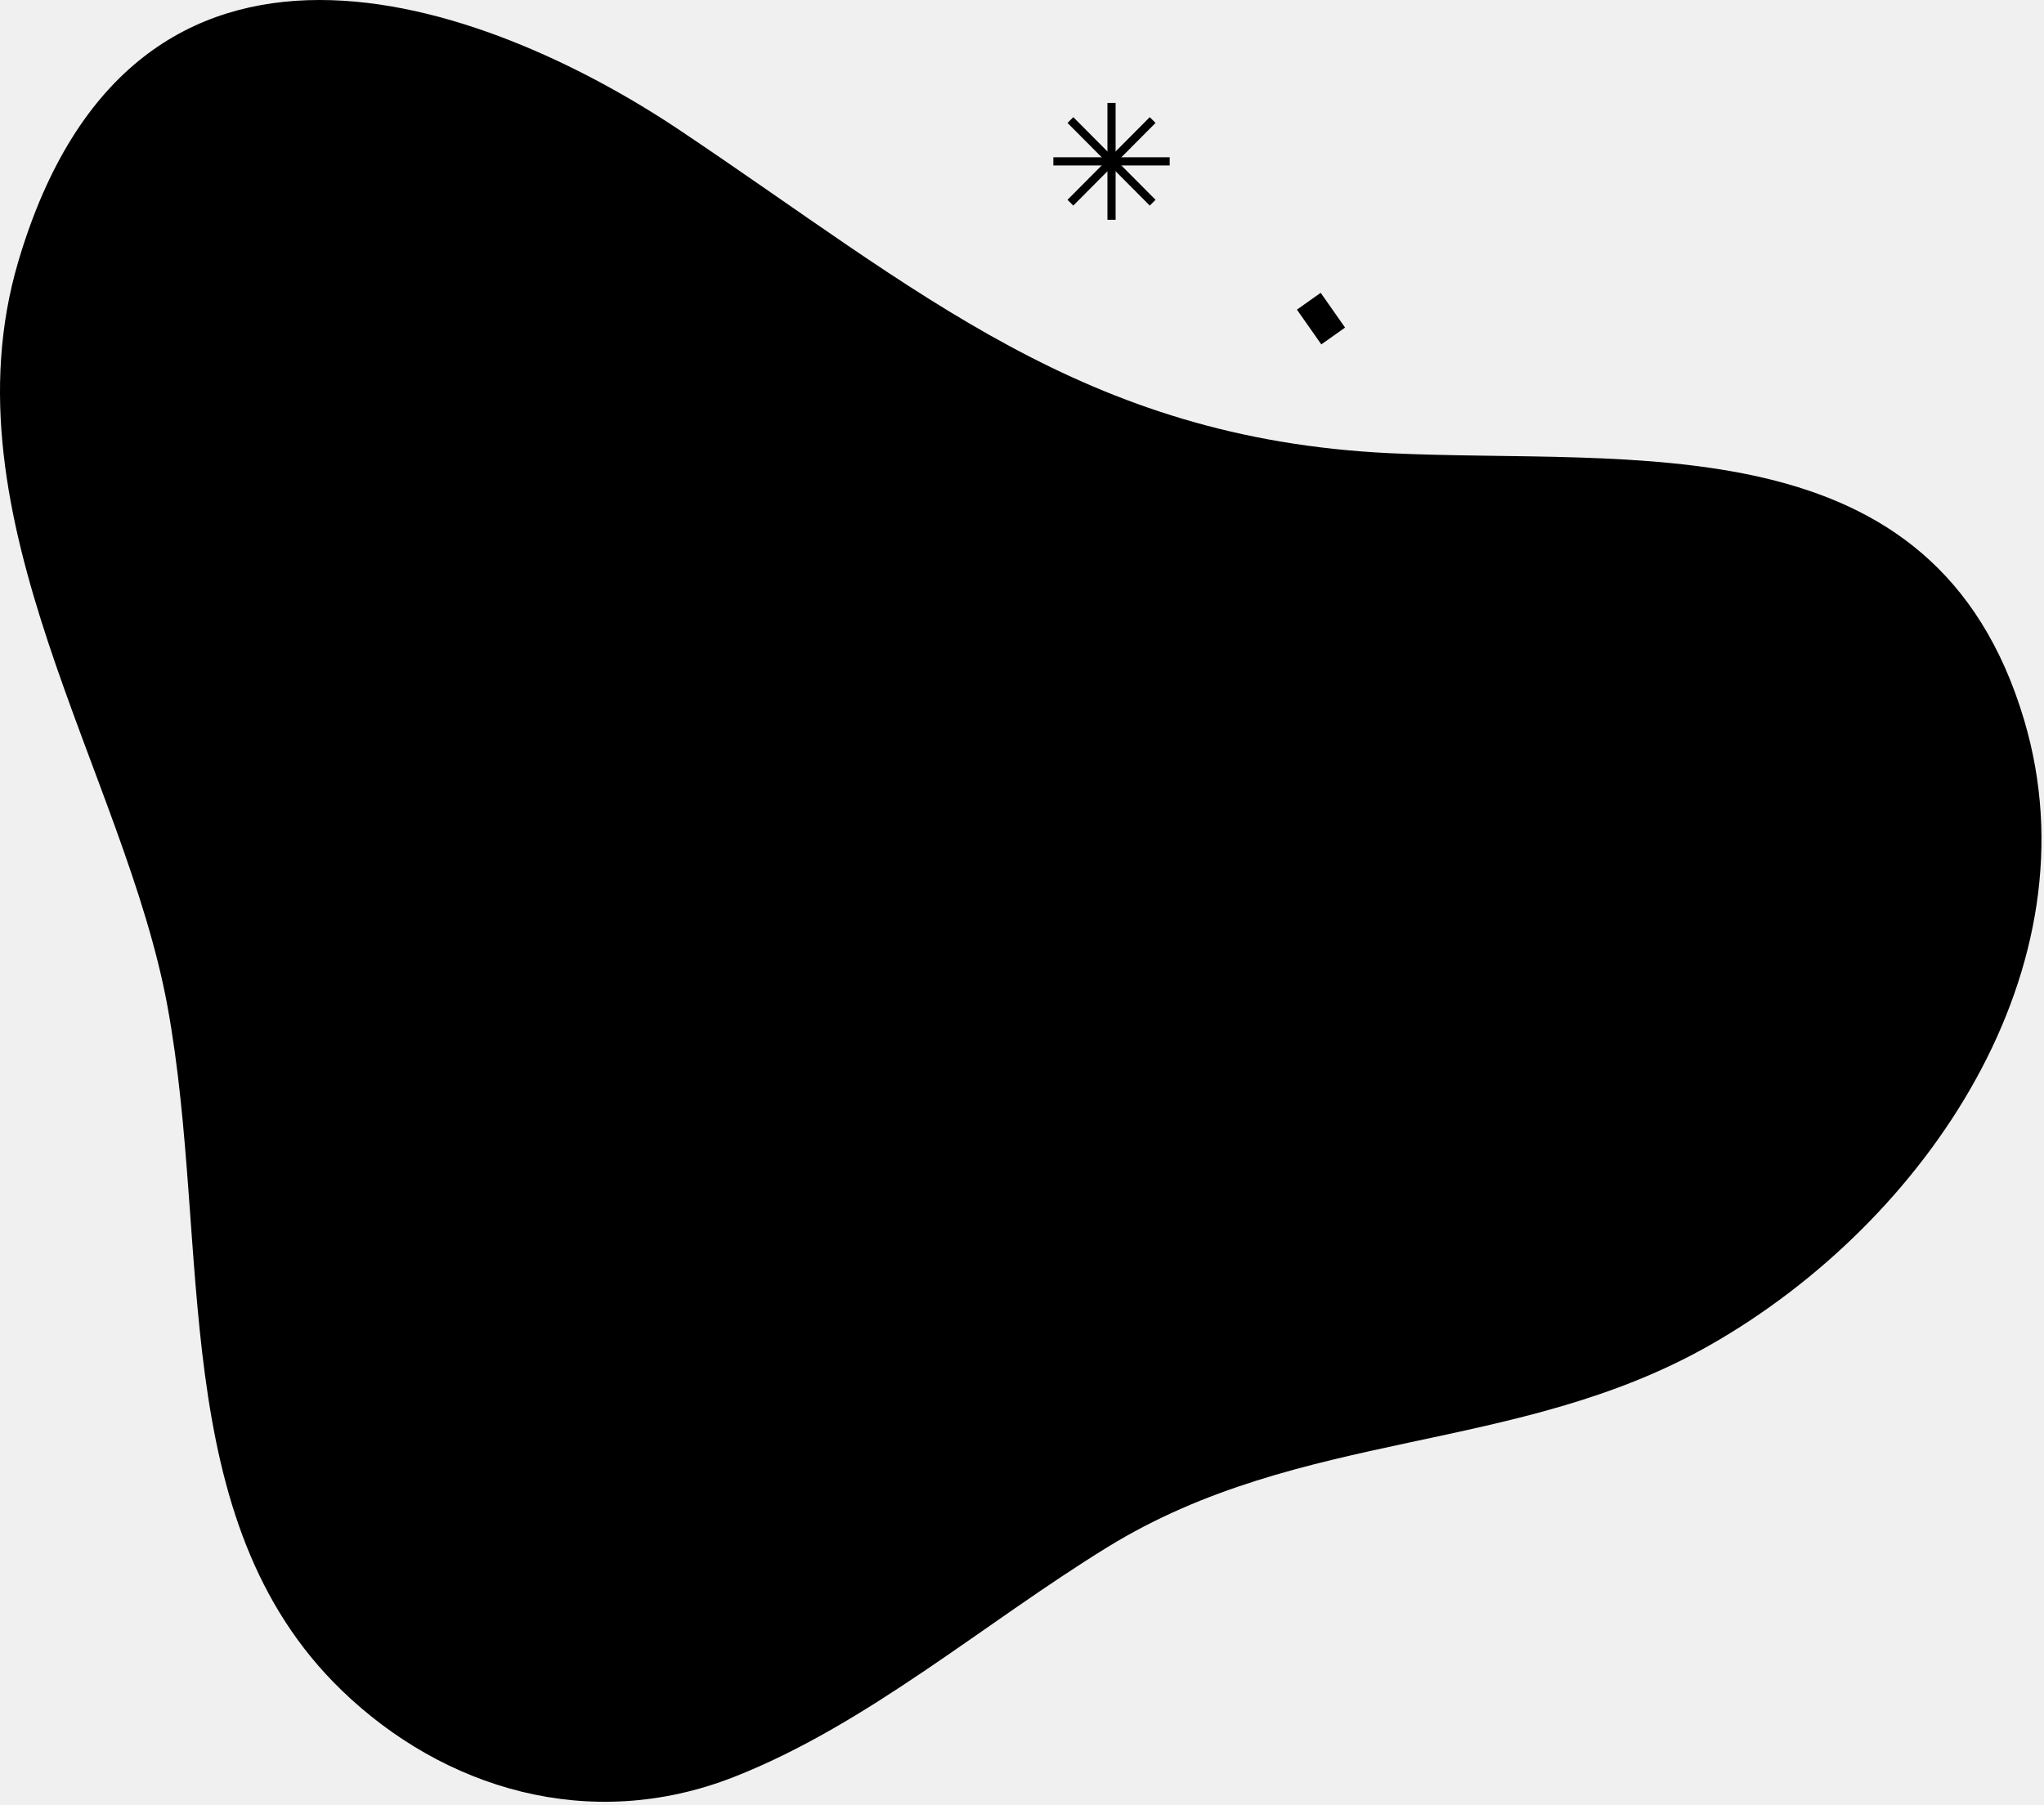
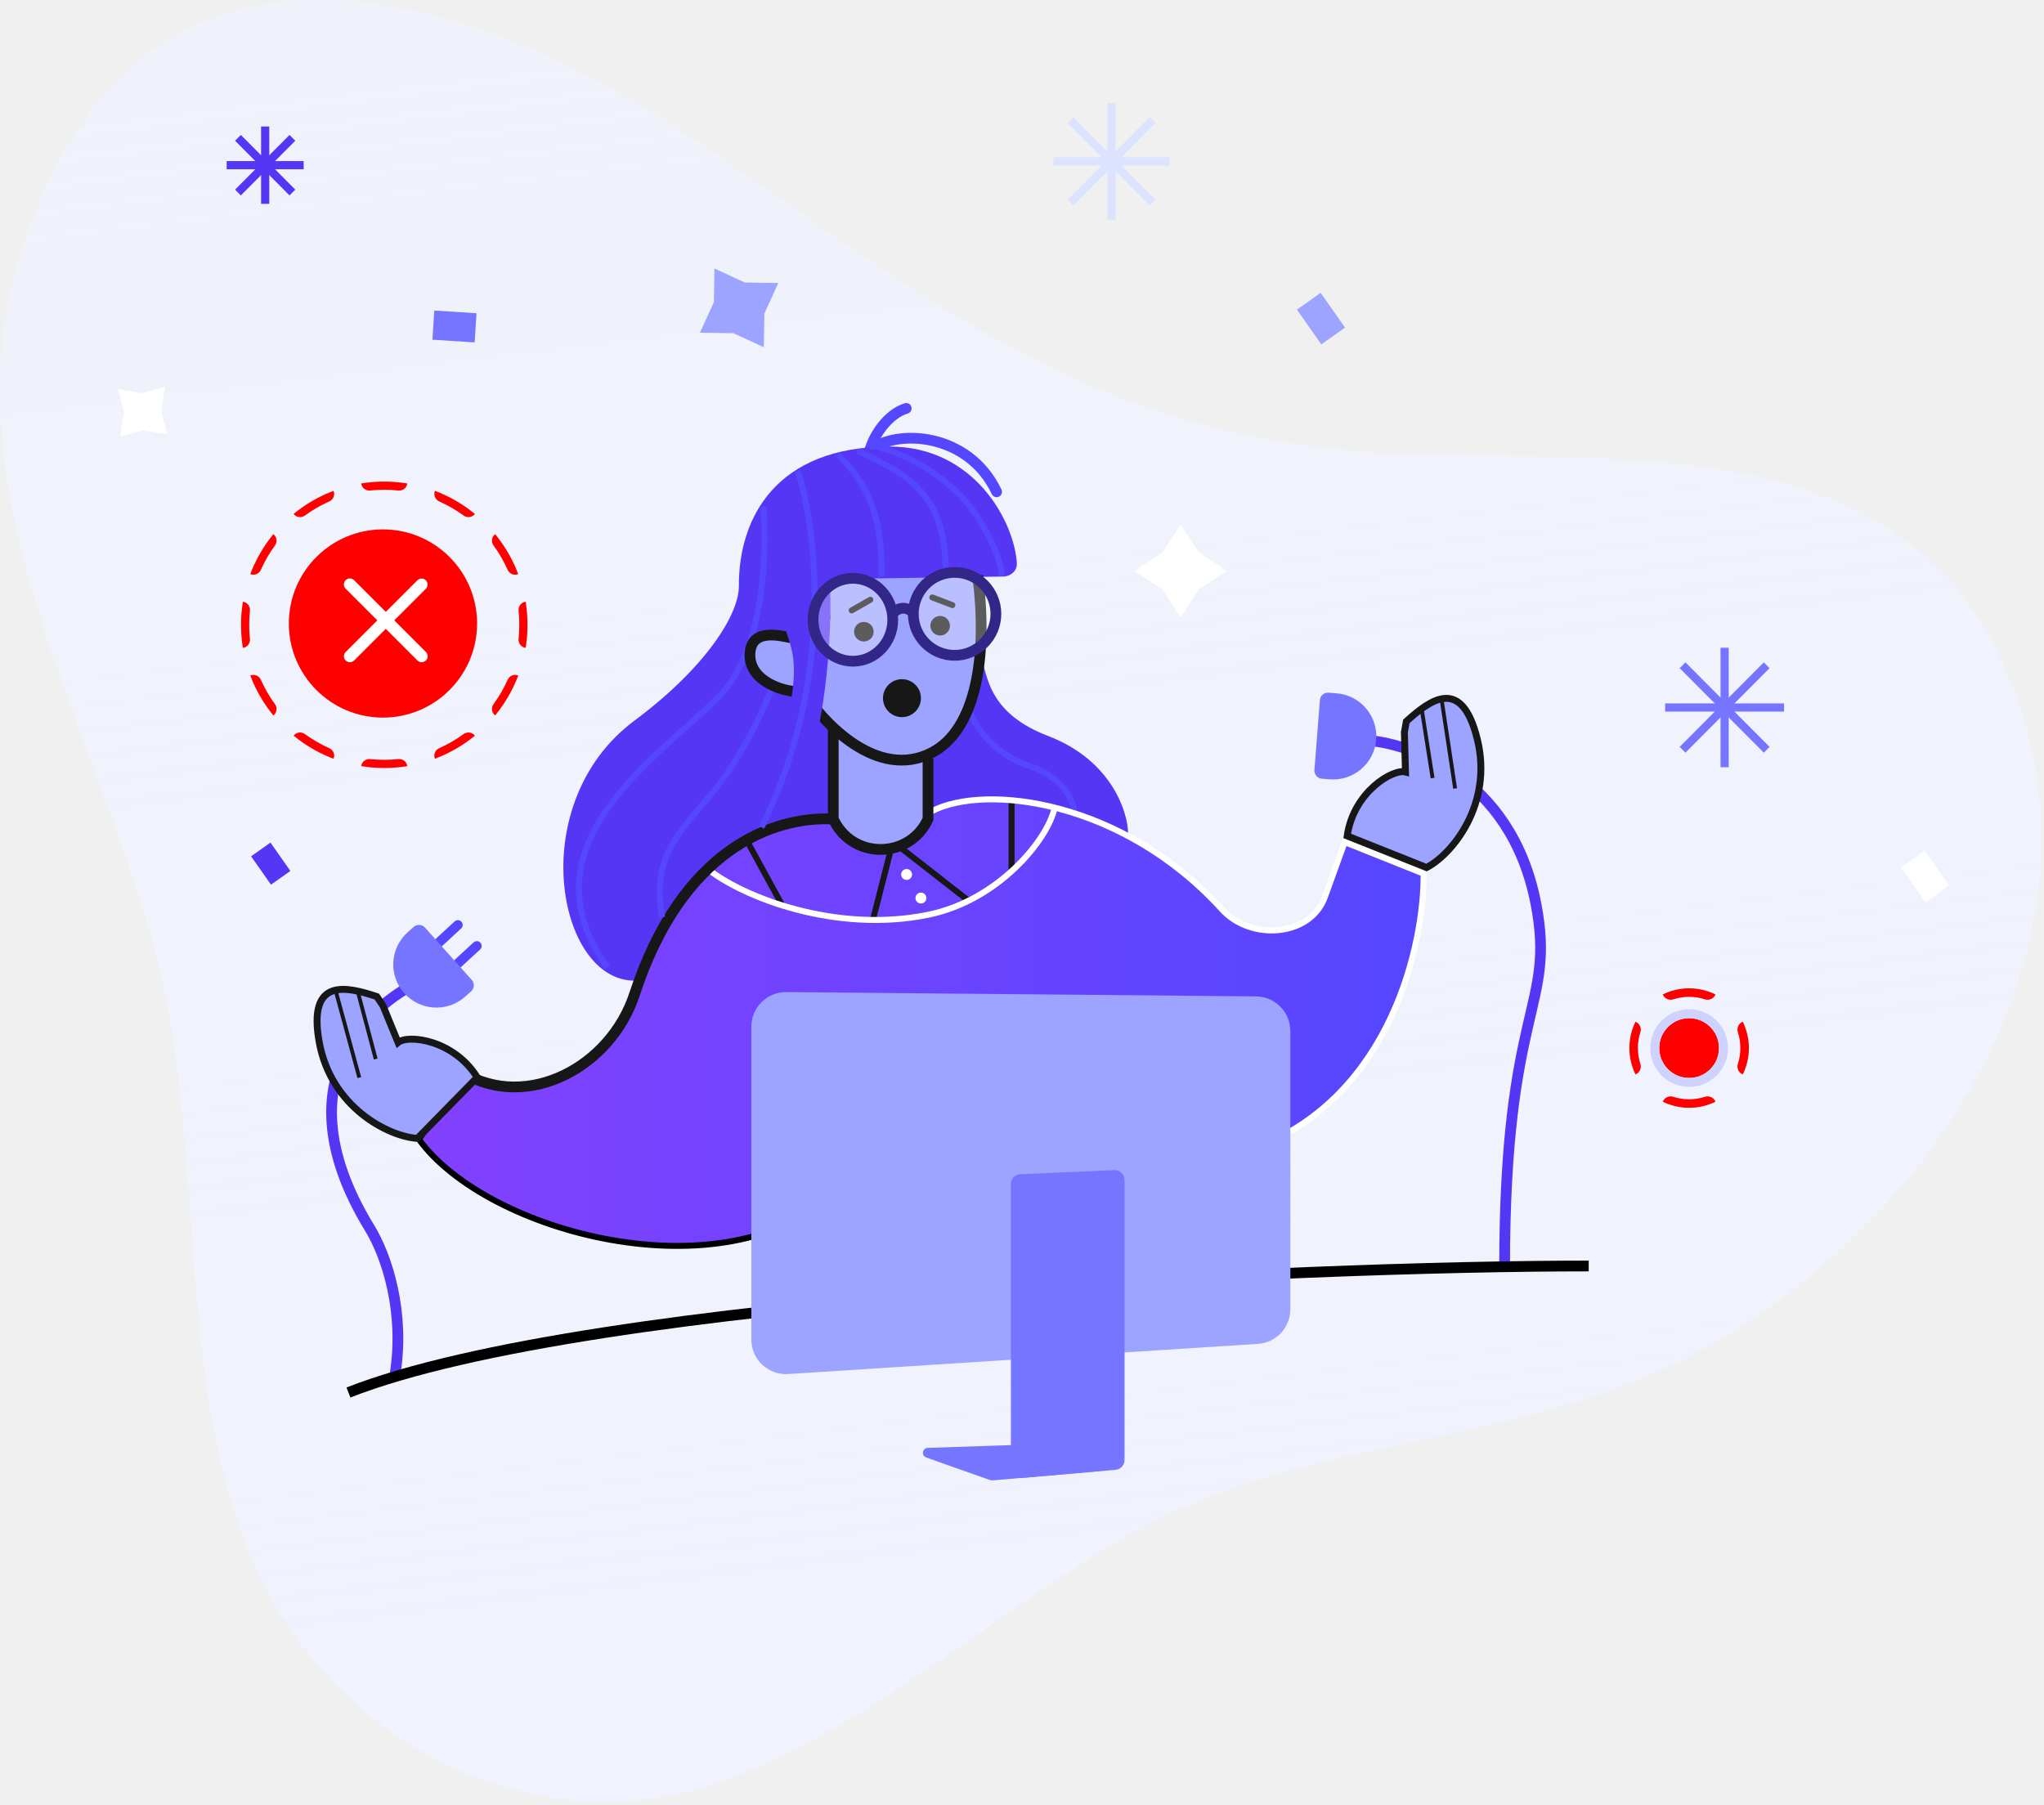
<svg xmlns="http://www.w3.org/2000/svg" fill="none" viewBox="0 0 342 302">
  <g clip-path="url(#a)">
-     <path fill="currentColor" d="M3.05 43.799C22.41-21.866 81.163.047 113.539 21.659c40.264 26.922 67.744 51.694 118.926 54.177 40.948 1.964 91.259-5.702 106.218 44.677 12.27 41.292-16.206 83.865-52.528 104.553-32.334 18.42-68.417 13.866-100.863 33.845-20.788 12.806-40.201 29.7-62.518 38.464-24.154 9.453-48.6 1.921-65.597-14.5-29.506-28.531-21.803-74.188-29.133-114.356C20.965 129.609-9.65 86.821 3.05 43.799Z" />
-     <path fill="currentColor" d="m194.479 92.47 3.06-4.718 3.06 4.717 4.694 3.075-4.694 3.075-3.06 4.718-3.06-4.718-4.694-3.075 4.694-3.075Z" />
-     <path fill="currentColor" d="m119.448 50.556.084-5.63 5.093 2.349 5.603.084-2.338 5.117-.084 5.63-5.093-2.349-5.603-.084 2.338-5.117Z" />
-     <path fill="currentColor" d="m23.728 65.782 3.894-1.002-.66 3.985.997 3.914-3.965-.663-3.895 1.002.66-3.985-.997-3.914 3.966.663Z" />
-     <path fill="currentColor" d="m72.664 51.969 7.067.453-.312 4.877-7.068-.453.313-4.877Z" />
-     <path fill="currentColor" d="m322.048 142.337 4.08 5.817-3.975 2.816-4.08-5.818 3.975-2.815Z" />
-     <path fill="currentColor" d="m45.255 141 3.33 4.747-3.243 2.298-3.33-4.748L45.255 141Z" />
-     <path fill="currentColor" d="m220.975 49 4.08 5.817-3.975 2.815-4.08-5.817L220.975 49Z" />
-     <path fill="currentColor" fill-rule="evenodd" d="M186.663 17.227v19.555h-1.369V17.227h1.369Z" clip-rule="evenodd" />
-     <path fill="currentColor" fill-rule="evenodd" d="M195.712 27.69h-19.467v-1.37h19.467v1.37Z" clip-rule="evenodd" />
-     <path fill="currentColor" fill-rule="evenodd" d="m192.379 34.404-13.763-13.83.966-.971 13.763 13.83-.966.971Z" clip-rule="evenodd" />
-     <path fill="currentColor" fill-rule="evenodd" d="m178.614 33.433 13.764-13.83.966.97-13.764 13.831-.966-.97Z" clip-rule="evenodd" />
-     <path fill="currentColor" fill-rule="evenodd" d="M289.247 108.395v19.995h-1.37v-19.995h1.37Z" clip-rule="evenodd" />
-     <path fill="currentColor" fill-rule="evenodd" d="M298.512 119.08h-19.904v-1.369h19.904v1.369Z" clip-rule="evenodd" />
-     <path fill="currentColor" fill-rule="evenodd" d="m295.116 125.953-14.073-14.141.966-.971 14.073 14.141-.966.971Z" clip-rule="evenodd" />
-     <path fill="currentColor" fill-rule="evenodd" d="m281.043 124.982 14.073-14.141.966.971-14.073 14.141-.966-.971Z" clip-rule="evenodd" />
-     <path fill="currentColor" fill-rule="evenodd" d="M45.054 21.17v12.94h-1.37V21.17h1.37Z" clip-rule="evenodd" />
-     <path fill="currentColor" fill-rule="evenodd" d="M50.81 28.326H37.929v-1.37H50.81v1.37Z" clip-rule="evenodd" />
-     <path fill="currentColor" fill-rule="evenodd" d="m48.44 32.703-9.107-9.152.966-.97 9.107 9.151-.966.971Z" clip-rule="evenodd" />
-     <path fill="currentColor" fill-rule="evenodd" d="m39.333 31.733 9.107-9.152.966.971-9.107 9.152-.966-.97Z" clip-rule="evenodd" />
-     <path stroke="currentColor" stroke-width="1.8" d="M228.138 123.847c7.234.318 24.726 5.882 28.858 27.428 3.339 17.41-5.247 16.933-5.247 60.818" />
-     <path fill="currentColor" d="m79.526 180.726-9.166 9.388c-1.45 2.401 14.988 12.826 19.808 14.337 16.239 5.09 31.935 4.059 35.823 2.522l88.731-17.007 6.431-3.844c2.316-2.168 7.88-8.308 11.605-15.523 3.726-7.214 5.199-19.268 5.47-24.393l-13.083-5.396-3.992 10.423c-.838 1.454-3.726 4.391-8.575 4.509-6.061.148-11.309-6.801-14.709-9.905-3.4-3.105-13.379-9.092-24.393-11.457-8.811-1.893-15.548.197-17.814 1.478-.37 1.774-2.381 5.499-7.466 6.209-5.086.71-7.934-3.006-8.722-4.953-.469-.246-2.957-.354-9.166 1.183-7.762 1.922-13.453 8.796-18.406 15.745-4.952 6.948-3.844 14.414-12.788 22.914-7.155 6.801-16.04 5.347-19.588 3.77Z" />
-     <path stroke="currentColor" stroke-width="1.8" d="M71.33 163.773c-6.072 2.277-25.918 14.867-9.47 41.75 2.896 4.732 5.92 14.163 4.229 24.522" />
-     <path stroke="currentColor" d="M169.254 133.043v12.742M150.779 141.926l11.305 8.822M149.125 141.926l-3.033 11.855" />
-     <path fill="currentColor" d="M175.387 123.168c-9.458-3.622-10.061-9.305-10.991-12.387-.51 1.846-1.726 6.182-2.508 8.765-.783 2.583-4.697 5.642-6.556 6.849v9.491c1.207-.489 3.973-1.526 5.382-1.761 1.761-.294 4.614-1.227 11.656 0 5.922 1.032 13.4 4.317 16.376 5.345 0-3.378-2.627-12.192-13.359-16.302Z" />
-     <path fill="currentColor" d="M139.574 137.453v-15.098c1.446 1.273 5.171 3.992 8.503 4.686s6.305-.289 7.375-.868v10.759c-.231 1.215-1.839 3.974-6.42 5.293-4.582 1.319-8.214-2.632-9.458-4.772Z" />
-     <path stroke="currentColor" d="m125.215 141.135 5.712 10.441" />
-     <path stroke="currentColor" d="M161.93 118.52c1.045 2.538 3.8 7.542 10.45 9.704 4.777 1.552 7.301 5.398 7.301 7.445" />
-     <path stroke="currentColor" d="M118.139 145.203c6.074 4.972 21.807 11.059 37.247 7.858 11.618-2.409 19.897-12.441 21.078-17.904" />
-     <path fill="currentColor" d="M155.822 125.996c9.037-4.583 8.284-24.06 6.778-33.226l-4.519-4.582-15.813 1.145-10.166 8.02v9.166c-1.883-.382-6.623-1.455-6.623 3.128s6.246 6.419 8.882 6.037c3.388 5.347 12.425 14.894 21.461 10.312Z" />
-     <circle cx="1.638" cy="1.638" r="1.638" fill="currentColor" transform="matrix(-1 0 0 1 158.943 103.074)" />
-     <path stroke="currentColor" stroke-linecap="round" d="m155.99 99.975 3.361 1.281M145.627 100.366l-3.126 1.779" />
-     <circle cx="1.638" cy="1.638" r="1.638" fill="currentColor" transform="matrix(-1 0 0 1 146.176 104.074)" />
-     <path stroke="currentColor" stroke-width="1.8" d="m138.883 102.689-12.461 1.092M149.525 102.506c.485-.545 1.819-1.309 3.275 0" />
-     <path fill="currentColor" d="M151.408 67.471a.896.896 0 0 1 .506 1.718l-.506-1.718Zm.506 1.718c-1.306.385-2.577 1.405-3.612 2.726-1.03 1.316-1.746 2.83-2.004 4.06l-1.752-.368c.322-1.541 1.177-3.302 2.347-4.796 1.165-1.489 2.724-2.813 4.515-3.34l.506 1.718Z" />
-     <path stroke="currentColor" stroke-linecap="round" stroke-width="1.791" d="M145.502 75.328c4.614-3.574 16.526-2.978 21.254 6.978" />
-     <path fill="currentColor" d="M148.869 74.728c14.085 0 20.814 12.451 21.27 19.508.083 1.29-1.028 2.228-2.32 2.247l-5.098.074-5.098.074-1.465.021-.376.006-1.841.026-5.035.074-5.035.073-6.065.468c1.416 4.682-1.278 9.19-5.807 9.064-2.359-.681-6.825-.597-5.818 5.19.452 2.601 3.617 4.98 5.818 4.037h2.475l4.788 6.763v14.864c-2.992.033-10.683.921-16.758 5.287-12.555 9.021-14.146 21.603-16.347 21.603-12.99 0-18.493-29.754 0-43.517 11.902-8.859 17.609-17.853 17.471-22.684 0-11.162 6.135-23.177 25.241-23.178Z" />
-     <path fill="currentColor" d="M144.038 75.16a.5.5 0 0 0-.417.91l.417-.91Zm13.734 21.115v.5h1v-.5h-1ZM143.621 76.07c4.591 2.105 8.101 4.011 10.483 6.94 2.366 2.91 3.668 6.895 3.668 13.265h1c0-6.507-1.331-10.747-3.892-13.896-2.544-3.128-6.255-5.114-10.842-7.218l-.417.909ZM145.968 74.22a.5.5 0 0 0-.065.998l.065-.998Zm14.774 8.747-.358.35.358-.35Zm6.331 12.95.032.498.998-.064-.032-.5-.998.065Zm-21.17-20.7c1.602.106 4.091.965 6.775 2.405 2.67 1.433 5.474 3.41 7.706 5.695l.715-.7c-2.315-2.37-5.206-4.404-7.948-5.876-2.728-1.464-5.368-2.402-7.183-2.521l-.065.998Zm14.481 8.1c1.744 1.785 3.38 4.271 4.603 6.665 1.231 2.41 2.003 4.647 2.086 5.934l.998-.064c-.097-1.5-.95-3.89-2.194-6.325-1.252-2.451-2.942-5.03-4.778-6.91l-.715.7Z" />
-     <path stroke="currentColor" d="M155.873 135.768c8.977-4.708 32.028-1.838 48.6 16.427 4.794 5.285 14.781 4.614 17.207-2.097l3.316-9.174 13.202 5.28c.098 11.657-5.358 37.144-27.968 45.84" />
-     <path fill="currentColor" stroke="currentColor" stroke-width="1.16" d="M247.196 123.764c2.625 10.782-4.192 19.181-8.505 21.413l-13.28-5.293c1.058-7.379 7.669-11.271 9.753-10.697l-.182-6.648.326-1.818c3.916-3.53 9.263-7.739 11.888 3.043Z" />
-     <path stroke="currentColor" stroke-width=".644" d="m237.937 119.023 1.763 11.182M241.23 117.196l2.24 14.747" />
-     <path stroke="currentColor" stroke-width="1.8" d="M139.193 137.046c-9.809-.405-25.065 5.009-33.023 29.325-3.964 12.112-17.833 19.644-28.782 13.122" />
-     <path stroke="currentColor" d="M139.855 199.488c-18.705 17.429-58.392 6.849-69.77-8.833l7.396-10.426" />
-     <path fill="currentColor" stroke="currentColor" stroke-width="1.16" d="M53.404 174.354c1.959 10.923 11.59 15.849 16.437 16.146l10.006-10.211c-3.95-6.321-11.571-7.207-13.245-5.839l-2.522-6.154-1.033-1.531c-5.009-1.645-11.601-3.333-9.643 7.589Z" />
-     <path stroke="currentColor" stroke-width=".644" d="m59.956 166.275 2.909 10.94M56.206 165.936l3.914 14.392" />
-     <circle cx="151.693" cy="146.336" r=".912" fill="currentColor" />
-     <circle cx="154.088" cy="150.281" r=".912" fill="currentColor" />
-     <path stroke="currentColor" stroke-width="1.8" d="M155.275 126.912v10.159c-3.02 6.574-12.271 6.821-15.638.417l-.219-.417v-15.426" />
-     <path stroke="currentColor" d="M127.702 84.774c.681 7.264.204 23.732-7.151 31.495-9.193 9.704-34.055 24.694-18.903 45.633M129.052 115.392c-1.397 3.633-5.45 12.324-10.48 18.025-6.288 7.127-9.349 11.156-7.793 20.08M140.211 76.023c2.577 2.926 7.611 7.196 7.277 20.486" />
-     <path stroke="currentColor" stroke-width="1.8" d="M132.306 106.722c-1.882-.382-6.827-1.656-6.827 2.927 0 4.582 6.246 6.419 8.882 6.037 3.388 5.347 12.425 14.894 21.461 10.311 7.57-3.838 9.477-16.348 7.762-29.672" />
-     <path fill="currentColor" d="M133.331 130.724c4.444-3.86 6.23-25.735 5.436-34.096-1.549-2.323-9.947-.499-8.314 5.591 1.632 6.089 3.681 7.221 1.305 18.158-.529 5.146-2.871 14.207 1.573 10.347Z" />
-     <path stroke="currentColor" d="M133.459 78.777c3.186 9.721 6.272 34.791-6.041 59.677" />
-     <path stroke="currentColor" stroke-width="1.8" d="M58.305 233.024c40.425-15.889 159.815-21.17 207.516-21.17" />
-     <path fill="currentColor" d="M125.712 171.808a5.792 5.792 0 0 1 5.846-5.792l78.601.721a5.793 5.793 0 0 1 5.74 5.793v46.577a5.793 5.793 0 0 1-5.422 5.781l-78.601 5.049a5.794 5.794 0 0 1-6.164-5.782v-52.347Z" />
-     <path fill="currentColor" d="M154.974 243.901c-.862-.305-.666-1.576.248-1.607l19.794-.669c.213-.007.425.027.625.1l7.916 2.895c.831.304.67 1.525-.212 1.602l-17.116 1.503c-.236.02-.474-.01-.697-.089l-10.558-3.735Z" />
-     <path fill="currentColor" d="M169.141 198.151c0-.886.697-1.615 1.583-1.654l15.707-.683a1.655 1.655 0 0 1 1.727 1.653v46.852c0 .859-.657 1.575-1.512 1.649l-15.707 1.367a1.655 1.655 0 0 1-1.798-1.649v-47.535Z" />
-     <path fill="currentColor" fill-opacity=".3" stroke="currentColor" stroke-width="1.8" d="M166.631 102.724c0 3.835-3.096 6.939-6.909 6.939-3.812 0-6.908-3.104-6.908-6.939 0-3.836 3.096-6.94 6.908-6.94 3.813 0 6.909 3.104 6.909 6.94ZM149.377 103.712c0 3.862-3.017 6.939-6.673 6.939s-6.672-3.077-6.672-6.939 3.016-6.939 6.672-6.939c3.656 0 6.673 3.077 6.673 6.939Z" />
-     <circle cx="150.914" cy="116.832" r="3.174" fill="currentColor" />
-     <rect width="1.61" height="7.246" x="76.659" y="153.65" fill="currentColor" rx=".805" transform="rotate(47.356 76.66 153.65)" />
-     <rect width="1.61" height="7.246" x="79.833" y="157.161" fill="currentColor" rx=".805" transform="rotate(47.356 79.833 157.161)" />
-     <path fill="currentColor" d="M69.209 155.118a1.348 1.348 0 0 1 1.901.107l7.826 8.761a1.347 1.347 0 0 1-.107 1.902l-.998.891a7.22 7.22 0 0 1-9.62-10.77l.998-.891ZM221.166 130.31a1.347 1.347 0 0 1-1.238-1.448l.917-11.71a1.347 1.347 0 0 1 1.448-1.238l1.333.105a7.22 7.22 0 1 1-1.127 14.396l-1.333-.105Z" />
-     <path fill="currentColor" fill-rule="evenodd" d="M88.05 107.741a24.078 24.078 0 0 0 .21-3.186 24.247 24.247 0 0 0-.31-3.863 1.37 1.37 0 0 0-1.182 1.499 22.869 22.869 0 0 1 0 4.728 1.37 1.37 0 0 0 1.182 1.5c.037-.225.07-.451.1-.678Zm-1.335 5.298a1.37 1.37 0 0 0-1.773.709 22.56 22.56 0 0 1-2.365 4.088 1.37 1.37 0 0 0 .27 1.89 22.258 22.258 0 0 0 .837-1.084 23.926 23.926 0 0 0 3.03-5.603Zm-7.25 10.069a1.37 1.37 0 0 0-1.89-.271 22.618 22.618 0 0 1-4.088 2.366 1.369 1.369 0 0 0-.71 1.772 23.408 23.408 0 0 0 1.267-.522 23.887 23.887 0 0 0 5.421-3.345Zm-11.308 5.102a1.37 1.37 0 0 0-1.499-1.182 22.786 22.786 0 0 1-4.728 0 1.37 1.37 0 0 0-1.5 1.182 25.053 25.053 0 0 0 1.358.18 24.121 24.121 0 0 0 6.37-.18Zm-12.347-1.235a1.369 1.369 0 0 0-.709-1.772 22.62 22.62 0 0 1-4.089-2.366 1.37 1.37 0 0 0-1.89.271 27.208 27.208 0 0 0 1.084.837 23.887 23.887 0 0 0 5.604 3.03Zm-10.07-7.249a1.37 1.37 0 0 0 .27-1.89 22.554 22.554 0 0 1-2.365-4.088 1.37 1.37 0 0 0-1.772-.709 24.071 24.071 0 0 0 .522 1.266 23.926 23.926 0 0 0 3.346 5.421Zm-5.102-11.307a1.37 1.37 0 0 0 1.181-1.5 22.854 22.854 0 0 1 0-4.728 1.37 1.37 0 0 0-1.181-1.499 23.57 23.57 0 0 0-.18 1.357 24.247 24.247 0 0 0 .18 6.37Zm1.235-12.348a1.37 1.37 0 0 0 1.772-.708 22.567 22.567 0 0 1 2.366-4.09 1.37 1.37 0 0 0-.27-1.889 23.958 23.958 0 0 0-3.868 6.687Zm7.25-10.068a1.37 1.37 0 0 0 1.89.27 22.575 22.575 0 0 1 4.088-2.365 1.37 1.37 0 0 0 .709-1.773 23.401 23.401 0 0 0-1.266.522 23.943 23.943 0 0 0-5.421 3.346ZM60.43 80.9a1.37 1.37 0 0 0 1.499 1.182 22.87 22.87 0 0 1 4.728 0 1.37 1.37 0 0 0 1.5-1.182 23.604 23.604 0 0 0-1.358-.18 24.262 24.262 0 0 0-6.37.18Zm12.347 1.235a1.37 1.37 0 0 0 .709 1.773c1.45.646 2.819 1.44 4.089 2.365a1.37 1.37 0 0 0 1.89-.27 24.721 24.721 0 0 0-1.085-.837 23.943 23.943 0 0 0-5.603-3.03Zm10.069 7.25a1.37 1.37 0 0 0-.27 1.889c.924 1.27 1.719 2.64 2.365 4.089a1.37 1.37 0 0 0 1.773.708 23.725 23.725 0 0 0-.522-1.266 23.942 23.942 0 0 0-3.346-5.42Z" clip-rule="evenodd" />
-     <path fill="currentColor" d="M79.826 104.339c0 8.697-7.051 15.748-15.75 15.748-8.697 0-15.748-7.051-15.748-15.748 0-8.698 7.05-15.748 15.749-15.748 8.698 0 15.75 7.05 15.75 15.748Z" />
-     <path fill="currentColor" d="M57.83 97.092a1.002 1.002 0 0 1 1.416 0l5.303 5.303 5.303-5.303a1.002 1.002 0 0 1 1.416 1.417l-5.302 5.303 5.303 5.302a1.002 1.002 0 0 1-1.417 1.417l-5.303-5.303-5.303 5.303a1.002 1.002 0 0 1-1.417-1.417l5.303-5.302-5.303-5.303a1.002 1.002 0 0 1 0-1.417Z" />
-     <path fill="currentColor" fill-rule="evenodd" d="M291.891 179.149a10.002 10.002 0 0 0 .732-3.763 10 10 0 0 0-1.025-4.414 1.428 1.428 0 0 0-.821 1.765c.27.832.417 1.722.417 2.649 0 .928-.147 1.818-.417 2.65a1.428 1.428 0 0 0 .821 1.765c.105-.213.203-.431.293-.652Zm-4.854 5.212a1.429 1.429 0 0 0-1.764-.821 8.548 8.548 0 0 1-2.65.417 8.539 8.539 0 0 1-2.65-.417 1.43 1.43 0 0 0-1.765.821 9.834 9.834 0 0 0 1.324.538 9.991 9.991 0 0 0 3.091.487 10 10 0 0 0 4.414-1.025Zm-13.389-4.56a1.429 1.429 0 0 0 .82-1.765 8.568 8.568 0 0 1-.417-2.65c0-.927.147-1.817.417-2.649a1.429 1.429 0 0 0-.82-1.765 9.533 9.533 0 0 0-.538 1.323 10 10 0 0 0-.487 3.091 10.002 10.002 0 0 0 1.025 4.415Zm4.56-13.389a1.43 1.43 0 0 0 1.765.821 8.539 8.539 0 0 1 2.65-.417c.927 0 1.817.146 2.65.417a1.429 1.429 0 0 0 1.764-.821 10.045 10.045 0 0 0-1.323-.538 10 10 0 0 0-3.091-.487 9.991 9.991 0 0 0-4.415 1.025Z" clip-rule="evenodd" />
-     <path fill="currentColor" d="M287.623 175.387a5 5 0 1 1-10 0 5 5 0 0 1 10 0Z" />
-     <path fill="currentColor" fill-rule="evenodd" d="M289.123 175.387a6.5 6.5 0 1 1-13 0 6.5 6.5 0 0 1 13 0Zm-6.5 5a5 5 0 1 0 0-10 5 5 0 0 0 0 10Z" clip-rule="evenodd" />
+     <path fill="url(#b)" d="M3.05 43.799C22.41-21.866 81.163.047 113.539 21.659c40.264 26.922 67.744 51.694 118.926 54.177 40.948 1.964 91.259-5.702 106.218 44.677 12.27 41.292-16.206 83.865-52.528 104.553-32.334 18.42-68.417 13.866-100.863 33.845-20.788 12.806-40.201 29.7-62.518 38.464-24.154 9.453-48.6 1.921-65.597-14.5-29.506-28.531-21.803-74.188-29.133-114.356C20.965 129.609-9.65 86.821 3.05 43.799Z" />
+     <path fill="#fff" d="m194.479 92.47 3.06-4.718 3.06 4.717 4.694 3.075-4.694 3.075-3.06 4.718-3.06-4.718-4.694-3.075 4.694-3.075Z" />
+     <path fill="#9CA4FF" d="m119.448 50.556.084-5.63 5.093 2.349 5.603.084-2.338 5.117-.084 5.63-5.093-2.349-5.603-.084 2.338-5.117Z" />
+     <path fill="#fff" d="m23.728 65.782 3.894-1.002-.66 3.985.997 3.914-3.965-.663-3.895 1.002.66-3.985-.997-3.914 3.966.663Z" />
+     <path fill="#7675FF" d="m72.664 51.969 7.067.453-.312 4.877-7.068-.453.313-4.877Z" />
+     <path fill="#fff" d="m322.048 142.337 4.08 5.817-3.975 2.816-4.08-5.818 3.975-2.815Z" />
+     <path fill="#5536F5" d="m45.255 141 3.33 4.747-3.243 2.298-3.33-4.748L45.255 141Z" />
+     <path fill="#9CA4FF" d="m220.975 49 4.08 5.817-3.975 2.815-4.08-5.817L220.975 49Z" />
+     <path fill="#DDE2FF" fill-rule="evenodd" d="M186.663 17.227v19.555h-1.369V17.227h1.369Z" clip-rule="evenodd" />
+     <path fill="#DDE2FF" fill-rule="evenodd" d="M195.712 27.69h-19.467v-1.37h19.467v1.37Z" clip-rule="evenodd" />
+     <path fill="#DDE2FF" fill-rule="evenodd" d="m192.379 34.404-13.763-13.83.966-.971 13.763 13.83-.966.971Z" clip-rule="evenodd" />
+     <path fill="#DDE2FF" fill-rule="evenodd" d="m178.614 33.433 13.764-13.83.966.97-13.764 13.831-.966-.97Z" clip-rule="evenodd" />
+     <path fill="#7675FF" fill-rule="evenodd" d="M289.247 108.395v19.995h-1.37v-19.995h1.37Z" clip-rule="evenodd" />
+     <path fill="#7675FF" fill-rule="evenodd" d="M298.512 119.08h-19.904v-1.369h19.904v1.369Z" clip-rule="evenodd" />
+     <path fill="#7675FF" fill-rule="evenodd" d="m295.116 125.953-14.073-14.141.966-.971 14.073 14.141-.966.971Z" clip-rule="evenodd" />
+     <path fill="#7675FF" fill-rule="evenodd" d="m281.043 124.982 14.073-14.141.966.971-14.073 14.141-.966-.971Z" clip-rule="evenodd" />
+     <path fill="#5536F5" fill-rule="evenodd" d="M45.054 21.17v12.94h-1.37V21.17h1.37Z" clip-rule="evenodd" />
+     <path fill="#5536F5" fill-rule="evenodd" d="M50.81 28.326H37.929v-1.37H50.81v1.37Z" clip-rule="evenodd" />
+     <path fill="#5536F5" fill-rule="evenodd" d="m48.44 32.703-9.107-9.152.966-.97 9.107 9.151-.966.971Z" clip-rule="evenodd" />
+     <path fill="#5536F5" fill-rule="evenodd" d="m39.333 31.733 9.107-9.152.966.971-9.107 9.152-.966-.97Z" clip-rule="evenodd" />
+     <path stroke="#5536F5" stroke-width="1.8" d="M228.138 123.847c7.234.318 24.726 5.882 28.858 27.428 3.339 17.41-5.247 16.933-5.247 60.818" />
+     <path fill="url(#c)" d="m79.526 180.726-9.166 9.388c-1.45 2.401 14.988 12.826 19.808 14.337 16.239 5.09 31.935 4.059 35.823 2.522l88.731-17.007 6.431-3.844c2.316-2.168 7.88-8.308 11.605-15.523 3.726-7.214 5.199-19.268 5.47-24.393l-13.083-5.396-3.992 10.423c-.838 1.454-3.726 4.391-8.575 4.509-6.061.148-11.309-6.801-14.709-9.905-3.4-3.105-13.379-9.092-24.393-11.457-8.811-1.893-15.548.197-17.814 1.478-.37 1.774-2.381 5.499-7.466 6.209-5.086.71-7.934-3.006-8.722-4.953-.469-.246-2.957-.354-9.166 1.183-7.762 1.922-13.453 8.796-18.406 15.745-4.952 6.948-3.844 14.414-12.788 22.914-7.155 6.801-16.04 5.347-19.588 3.77Z" />
+     <path stroke="#5536F5" stroke-width="1.8" d="M71.33 163.773c-6.072 2.277-25.918 14.867-9.47 41.75 2.896 4.732 5.92 14.163 4.229 24.522" />
+     <path stroke="#171717" d="M169.254 133.043v12.742M150.779 141.926l11.305 8.822M149.125 141.926l-3.033 11.855" />
+     <path fill="#5536F5" d="M175.387 123.168c-9.458-3.622-10.061-9.305-10.991-12.387-.51 1.846-1.726 6.182-2.508 8.765-.783 2.583-4.697 5.642-6.556 6.849v9.491c1.207-.489 3.973-1.526 5.382-1.761 1.761-.294 4.614-1.227 11.656 0 5.922 1.032 13.4 4.317 16.376 5.345 0-3.378-2.627-12.192-13.359-16.302Z" />
+     <path fill="#9CA4FF" d="M139.574 137.453v-15.098c1.446 1.273 5.171 3.992 8.503 4.686s6.305-.289 7.375-.868v10.759c-.231 1.215-1.839 3.974-6.42 5.293-4.582 1.319-8.214-2.632-9.458-4.772Z" />
+     <path stroke="#171717" d="m125.215 141.135 5.712 10.441" />
+     <path stroke="#5546FF" d="M161.93 118.52c1.045 2.538 3.8 7.542 10.45 9.704 4.777 1.552 7.301 5.398 7.301 7.445" />
+     <path stroke="#fff" d="M118.139 145.203c6.074 4.972 21.807 11.059 37.247 7.858 11.618-2.409 19.897-12.441 21.078-17.904" />
+     <path fill="#9CA4FF" d="M155.822 125.996c9.037-4.583 8.284-24.06 6.778-33.226l-4.519-4.582-15.813 1.145-10.166 8.02v9.166c-1.883-.382-6.623-1.455-6.623 3.128s6.246 6.419 8.882 6.037c3.388 5.347 12.425 14.894 21.461 10.312Z" />
+     <circle cx="1.638" cy="1.638" r="1.638" fill="#171717" transform="matrix(-1 0 0 1 158.943 103.074)" />
+     <path stroke="#171717" stroke-linecap="round" d="m155.99 99.975 3.361 1.281M145.627 100.366l-3.126 1.779" />
+     <circle cx="1.638" cy="1.638" r="1.638" fill="#171717" transform="matrix(-1 0 0 1 146.176 104.074)" />
+     <path stroke="#332689" stroke-width="1.8" d="m138.883 102.689-12.461 1.092M149.525 102.506c.485-.545 1.819-1.309 3.275 0" />
+     <path fill="#5546FF" d="M151.408 67.471a.896.896 0 0 1 .506 1.718l-.506-1.718Zm.506 1.718c-1.306.385-2.577 1.405-3.612 2.726-1.03 1.316-1.746 2.83-2.004 4.06l-1.752-.368c.322-1.541 1.177-3.302 2.347-4.796 1.165-1.489 2.724-2.813 4.515-3.34l.506 1.718Z" />
+     <path stroke="#5546FF" stroke-linecap="round" stroke-width="1.791" d="M145.502 75.328c4.614-3.574 16.526-2.978 21.254 6.978" />
+     <path fill="#5536F5" d="M148.869 74.728c14.085 0 20.814 12.451 21.27 19.508.083 1.29-1.028 2.228-2.32 2.247l-5.098.074-5.098.074-1.465.021-.376.006-1.841.026-5.035.074-5.035.073-6.065.468c1.416 4.682-1.278 9.19-5.807 9.064-2.359-.681-6.825-.597-5.818 5.19.452 2.601 3.617 4.98 5.818 4.037h2.475l4.788 6.763v14.864c-2.992.033-10.683.921-16.758 5.287-12.555 9.021-14.146 21.603-16.347 21.603-12.99 0-18.493-29.754 0-43.517 11.902-8.859 17.609-17.853 17.471-22.684 0-11.162 6.135-23.177 25.241-23.178Z" />
+     <path fill="#5546FF" d="M144.038 75.16a.5.5 0 0 0-.417.91l.417-.91Zm13.734 21.115v.5h1v-.5h-1ZM143.621 76.07c4.591 2.105 8.101 4.011 10.483 6.94 2.366 2.91 3.668 6.895 3.668 13.265h1c0-6.507-1.331-10.747-3.892-13.896-2.544-3.128-6.255-5.114-10.842-7.218l-.417.909ZM145.968 74.22a.5.5 0 0 0-.065.998l.065-.998Zm14.774 8.747-.358.35.358-.35Zm6.331 12.95.032.498.998-.064-.032-.5-.998.065Zm-21.17-20.7c1.602.106 4.091.965 6.775 2.405 2.67 1.433 5.474 3.41 7.706 5.695l.715-.7c-2.315-2.37-5.206-4.404-7.948-5.876-2.728-1.464-5.368-2.402-7.183-2.521l-.065.998Zm14.481 8.1c1.744 1.785 3.38 4.271 4.603 6.665 1.231 2.41 2.003 4.647 2.086 5.934l.998-.064c-.097-1.5-.95-3.89-2.194-6.325-1.252-2.451-2.942-5.03-4.778-6.91l-.715.7Z" />
+     <path stroke="#fff" d="M155.873 135.768c8.977-4.708 32.028-1.838 48.6 16.427 4.794 5.285 14.781 4.614 17.207-2.097l3.316-9.174 13.202 5.28c.098 11.657-5.358 37.144-27.968 45.84" />
+     <path fill="#9CA4FF" stroke="#171717" stroke-width="1.16" d="M247.196 123.764c2.625 10.782-4.192 19.181-8.505 21.413l-13.28-5.293c1.058-7.379 7.669-11.271 9.753-10.697l-.182-6.648.326-1.818c3.916-3.53 9.263-7.739 11.888 3.043Z" />
+     <path stroke="#171717" stroke-width=".644" d="m237.937 119.023 1.763 11.182M241.23 117.196l2.24 14.747" />
+     <path stroke="#171717" stroke-width="1.8" d="M139.193 137.046c-9.809-.405-25.065 5.009-33.023 29.325-3.964 12.112-17.833 19.644-28.782 13.122" />
+     <path stroke="#000" d="M139.855 199.488c-18.705 17.429-58.392 6.849-69.77-8.833l7.396-10.426" />
+     <path fill="#9CA4FF" stroke="#171717" stroke-width="1.16" d="M53.404 174.354c1.959 10.923 11.59 15.849 16.437 16.146l10.006-10.211c-3.95-6.321-11.571-7.207-13.245-5.839l-2.522-6.154-1.033-1.531c-5.009-1.645-11.601-3.333-9.643 7.589Z" />
+     <path stroke="#171717" stroke-width=".644" d="m59.956 166.275 2.909 10.94M56.206 165.936l3.914 14.392" />
+     <circle cx="151.693" cy="146.336" r=".912" fill="#fff" />
+     <circle cx="154.088" cy="150.281" r=".912" fill="#fff" />
+     <path stroke="#171717" stroke-width="1.8" d="M155.275 126.912v10.159c-3.02 6.574-12.271 6.821-15.638.417l-.219-.417v-15.426" />
+     <path stroke="#5546FF" d="M127.702 84.774c.681 7.264.204 23.732-7.151 31.495-9.193 9.704-34.055 24.694-18.903 45.633M129.052 115.392c-1.397 3.633-5.45 12.324-10.48 18.025-6.288 7.127-9.349 11.156-7.793 20.08M140.211 76.023c2.577 2.926 7.611 7.196 7.277 20.486" />
+     <path stroke="#171717" stroke-width="1.8" d="M132.306 106.722c-1.882-.382-6.827-1.656-6.827 2.927 0 4.582 6.246 6.419 8.882 6.037 3.388 5.347 12.425 14.894 21.461 10.311 7.57-3.838 9.477-16.348 7.762-29.672" />
+     <path fill="#5536F5" d="M133.331 130.724c4.444-3.86 6.23-25.735 5.436-34.096-1.549-2.323-9.947-.499-8.314 5.591 1.632 6.089 3.681 7.221 1.305 18.158-.529 5.146-2.871 14.207 1.573 10.347Z" />
+     <path stroke="#5546FF" d="M133.459 78.777c3.186 9.721 6.272 34.791-6.041 59.677" />
+     <path stroke="#000" stroke-width="1.8" d="M58.305 233.024c40.425-15.889 159.815-21.17 207.516-21.17" />
+     <path fill="#9CA4FF" d="M125.712 171.808a5.792 5.792 0 0 1 5.846-5.792l78.601.721a5.793 5.793 0 0 1 5.74 5.793v46.577a5.793 5.793 0 0 1-5.422 5.781l-78.601 5.049a5.794 5.794 0 0 1-6.164-5.782v-52.347Z" />
+     <path fill="#7675FF" d="M154.974 243.901c-.862-.305-.666-1.576.248-1.607l19.794-.669c.213-.007.425.027.625.1l7.916 2.895c.831.304.67 1.525-.212 1.602l-17.116 1.503c-.236.02-.474-.01-.697-.089l-10.558-3.735Z" />
+     <path fill="#7675FF" d="M169.141 198.151c0-.886.697-1.615 1.583-1.654l15.707-.683a1.655 1.655 0 0 1 1.727 1.653v46.852c0 .859-.657 1.575-1.512 1.649l-15.707 1.367a1.655 1.655 0 0 1-1.798-1.649v-47.535Z" />
+     <path fill="#fff" fill-opacity=".3" stroke="#332689" stroke-width="1.8" d="M166.631 102.724c0 3.835-3.096 6.939-6.909 6.939-3.812 0-6.908-3.104-6.908-6.939 0-3.836 3.096-6.94 6.908-6.94 3.813 0 6.909 3.104 6.909 6.94ZM149.377 103.712c0 3.862-3.017 6.939-6.673 6.939s-6.672-3.077-6.672-6.939 3.016-6.939 6.672-6.939c3.656 0 6.673 3.077 6.673 6.939Z" />
+     <circle cx="150.914" cy="116.832" r="3.174" fill="#171717" />
+     <rect width="1.61" height="7.246" x="76.659" y="153.65" fill="#5546FF" rx=".805" transform="rotate(47.356 76.66 153.65)" />
+     <rect width="1.61" height="7.246" x="79.833" y="157.161" fill="#5546FF" rx=".805" transform="rotate(47.356 79.833 157.161)" />
+     <path fill="#7675FF" d="M69.209 155.118a1.348 1.348 0 0 1 1.901.107l7.826 8.761a1.347 1.347 0 0 1-.107 1.902l-.998.891a7.22 7.22 0 0 1-9.62-10.77l.998-.891ZM221.166 130.31a1.347 1.347 0 0 1-1.238-1.448l.917-11.71a1.347 1.347 0 0 1 1.448-1.238l1.333.105a7.22 7.22 0 1 1-1.127 14.396l-1.333-.105Z" />
+     <path fill="red" fill-rule="evenodd" d="M88.05 107.741a24.078 24.078 0 0 0 .21-3.186 24.247 24.247 0 0 0-.31-3.863 1.37 1.37 0 0 0-1.182 1.499 22.869 22.869 0 0 1 0 4.728 1.37 1.37 0 0 0 1.182 1.5c.037-.225.07-.451.1-.678Zm-1.335 5.298a1.37 1.37 0 0 0-1.773.709 22.56 22.56 0 0 1-2.365 4.088 1.37 1.37 0 0 0 .27 1.89 22.258 22.258 0 0 0 .837-1.084 23.926 23.926 0 0 0 3.03-5.603Zm-7.25 10.069a1.37 1.37 0 0 0-1.89-.271 22.618 22.618 0 0 1-4.088 2.366 1.369 1.369 0 0 0-.71 1.772 23.408 23.408 0 0 0 1.267-.522 23.887 23.887 0 0 0 5.421-3.345Zm-11.308 5.102a1.37 1.37 0 0 0-1.499-1.182 22.786 22.786 0 0 1-4.728 0 1.37 1.37 0 0 0-1.5 1.182 25.053 25.053 0 0 0 1.358.18 24.121 24.121 0 0 0 6.37-.18Zm-12.347-1.235a1.369 1.369 0 0 0-.709-1.772 22.62 22.62 0 0 1-4.089-2.366 1.37 1.37 0 0 0-1.89.271 27.208 27.208 0 0 0 1.084.837 23.887 23.887 0 0 0 5.604 3.03Zm-10.07-7.249a1.37 1.37 0 0 0 .27-1.89 22.554 22.554 0 0 1-2.365-4.088 1.37 1.37 0 0 0-1.772-.709 24.071 24.071 0 0 0 .522 1.266 23.926 23.926 0 0 0 3.346 5.421Zm-5.102-11.307a1.37 1.37 0 0 0 1.181-1.5 22.854 22.854 0 0 1 0-4.728 1.37 1.37 0 0 0-1.181-1.499 23.57 23.57 0 0 0-.18 1.357 24.247 24.247 0 0 0 .18 6.37Zm1.235-12.348a1.37 1.37 0 0 0 1.772-.708 22.567 22.567 0 0 1 2.366-4.09 1.37 1.37 0 0 0-.27-1.889 23.958 23.958 0 0 0-3.868 6.687Zm7.25-10.068a1.37 1.37 0 0 0 1.89.27 22.575 22.575 0 0 1 4.088-2.365 1.37 1.37 0 0 0 .709-1.773 23.401 23.401 0 0 0-1.266.522 23.943 23.943 0 0 0-5.421 3.346ZM60.43 80.9a1.37 1.37 0 0 0 1.499 1.182 22.87 22.87 0 0 1 4.728 0 1.37 1.37 0 0 0 1.5-1.182 23.604 23.604 0 0 0-1.358-.18 24.262 24.262 0 0 0-6.37.18Zm12.347 1.235a1.37 1.37 0 0 0 .709 1.773c1.45.646 2.819 1.44 4.089 2.365a1.37 1.37 0 0 0 1.89-.27 24.721 24.721 0 0 0-1.085-.837 23.943 23.943 0 0 0-5.603-3.03Zm10.069 7.25a1.37 1.37 0 0 0-.27 1.889c.924 1.27 1.719 2.64 2.365 4.089a1.37 1.37 0 0 0 1.773.708 23.725 23.725 0 0 0-.522-1.266 23.942 23.942 0 0 0-3.346-5.42Z" clip-rule="evenodd" />
+     <path fill="red" d="M79.826 104.339c0 8.697-7.051 15.748-15.75 15.748-8.697 0-15.748-7.051-15.748-15.748 0-8.698 7.05-15.748 15.749-15.748 8.698 0 15.75 7.05 15.75 15.748Z" />
+     <path fill="#fff" d="M57.83 97.092a1.002 1.002 0 0 1 1.416 0l5.303 5.303 5.303-5.303a1.002 1.002 0 0 1 1.416 1.417l-5.302 5.303 5.303 5.302a1.002 1.002 0 0 1-1.417 1.417l-5.303-5.303-5.303 5.303a1.002 1.002 0 0 1-1.417-1.417l5.303-5.302-5.303-5.303a1.002 1.002 0 0 1 0-1.417Z" />
+     <path fill="red" fill-rule="evenodd" d="M291.891 179.149a10.002 10.002 0 0 0 .732-3.763 10 10 0 0 0-1.025-4.414 1.428 1.428 0 0 0-.821 1.765c.27.832.417 1.722.417 2.649 0 .928-.147 1.818-.417 2.65a1.428 1.428 0 0 0 .821 1.765c.105-.213.203-.431.293-.652Zm-4.854 5.212a1.429 1.429 0 0 0-1.764-.821 8.548 8.548 0 0 1-2.65.417 8.539 8.539 0 0 1-2.65-.417 1.43 1.43 0 0 0-1.765.821 9.834 9.834 0 0 0 1.324.538 9.991 9.991 0 0 0 3.091.487 10 10 0 0 0 4.414-1.025Zm-13.389-4.56a1.429 1.429 0 0 0 .82-1.765 8.568 8.568 0 0 1-.417-2.65c0-.927.147-1.817.417-2.649a1.429 1.429 0 0 0-.82-1.765 9.533 9.533 0 0 0-.538 1.323 10 10 0 0 0-.487 3.091 10.002 10.002 0 0 0 1.025 4.415Zm4.56-13.389a1.43 1.43 0 0 0 1.765.821 8.539 8.539 0 0 1 2.65-.417c.927 0 1.817.146 2.65.417a1.429 1.429 0 0 0 1.764-.821 10.045 10.045 0 0 0-1.323-.538 10 10 0 0 0-3.091-.487 9.991 9.991 0 0 0-4.415 1.025Z" clip-rule="evenodd" />
+     <path fill="red" d="M287.623 175.387a5 5 0 1 1-10 0 5 5 0 0 1 10 0Z" />
+     <path fill="#CFD2FE" fill-rule="evenodd" d="M289.123 175.387a6.5 6.5 0 1 1-13 0 6.5 6.5 0 0 1 13 0Zm-6.5 5a5 5 0 1 0 0-10 5 5 0 0 0 0 10Z" clip-rule="evenodd" />
  </g>
  <defs>
    <linearGradient id="b" x1="170.789" x2="205.779" y1="0" y2="290.958" gradientUnits="userSpaceOnUse">
-       <stop stop-color="currentColor" stop-opacity=".72" />
-       <stop offset="1" stop-color="currentColor" />
+       <stop stop-color="#F0F3FF" stop-opacity=".72" />
+       <stop offset="1" stop-color="#F0F3FF" />
    </linearGradient>
    <linearGradient id="c" x1="70.27" x2="238.228" y1="170.925" y2="170.925" gradientUnits="userSpaceOnUse">
-       <stop stop-color="currentColor" />
-       <stop offset="1" stop-color="currentColor" />
+       <stop stop-color="#8241FF" />
+       <stop offset="1" stop-color="#5546FF" />
    </linearGradient>
    <clipPath id="a">
-       <path fill="currentColor" d="M0 0h342v302H0z" />
+       <path fill="#fff" d="M0 0h342v302H0z" />
    </clipPath>
  </defs>
</svg>
